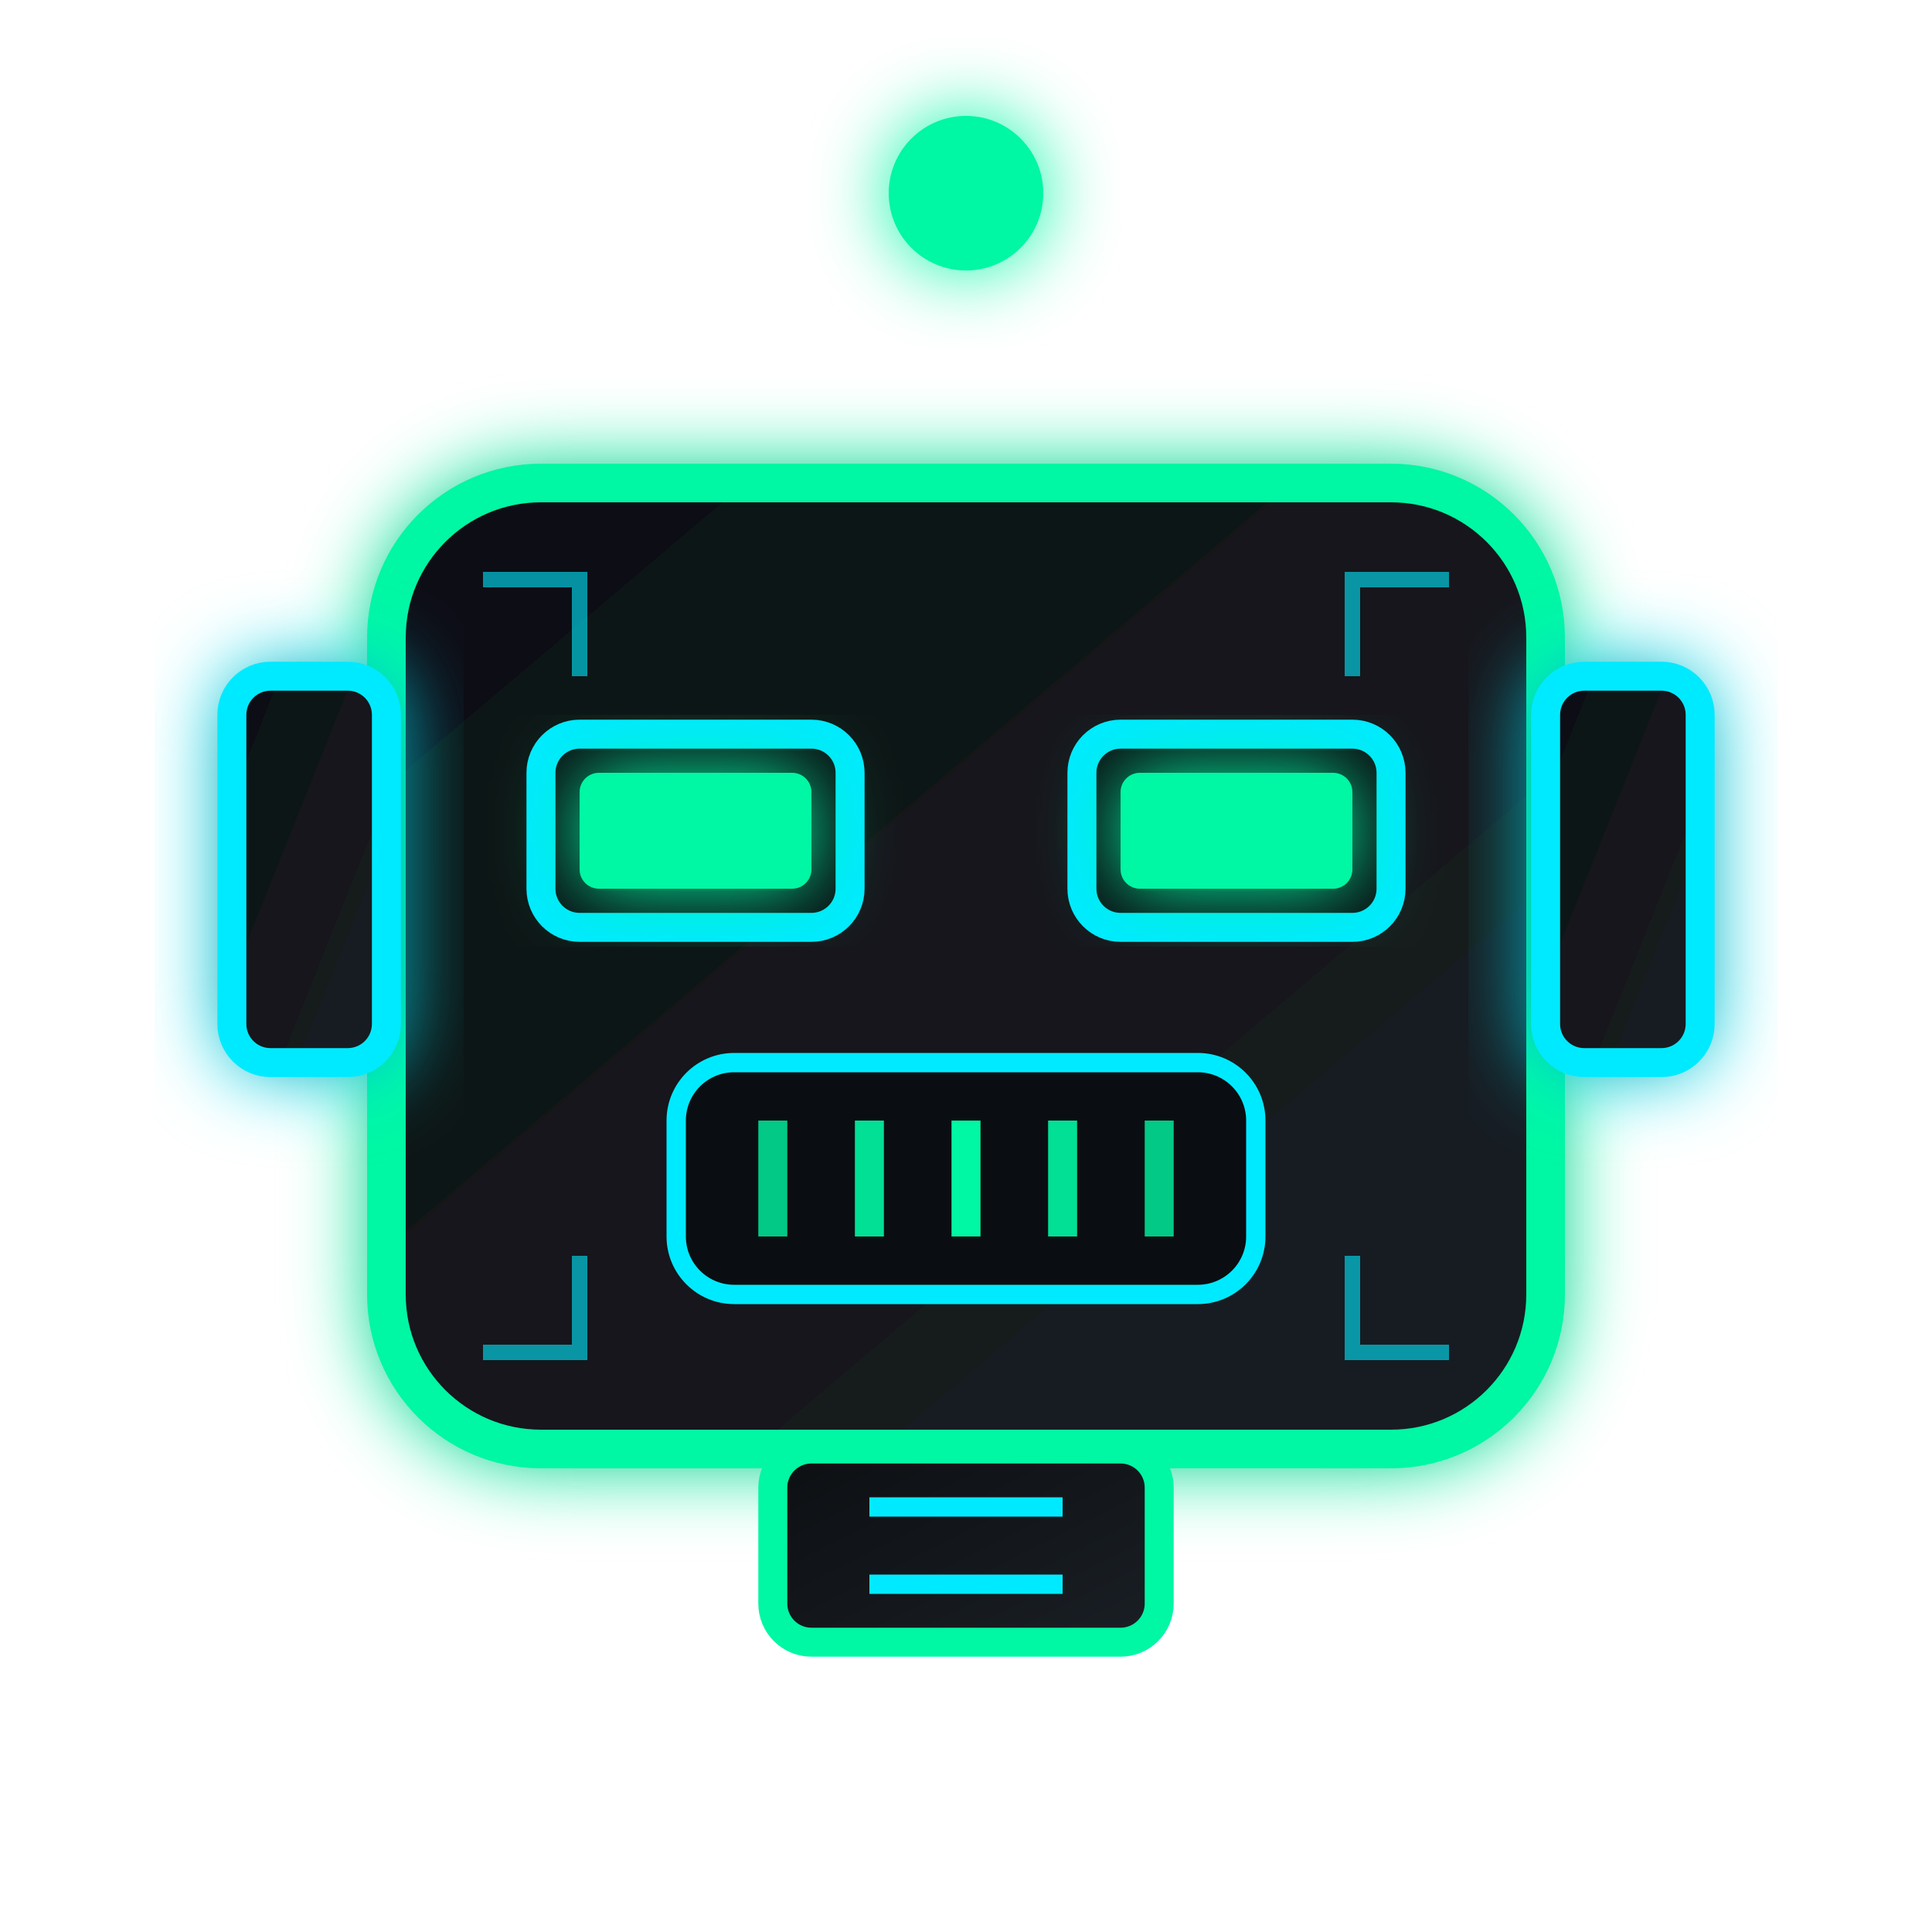
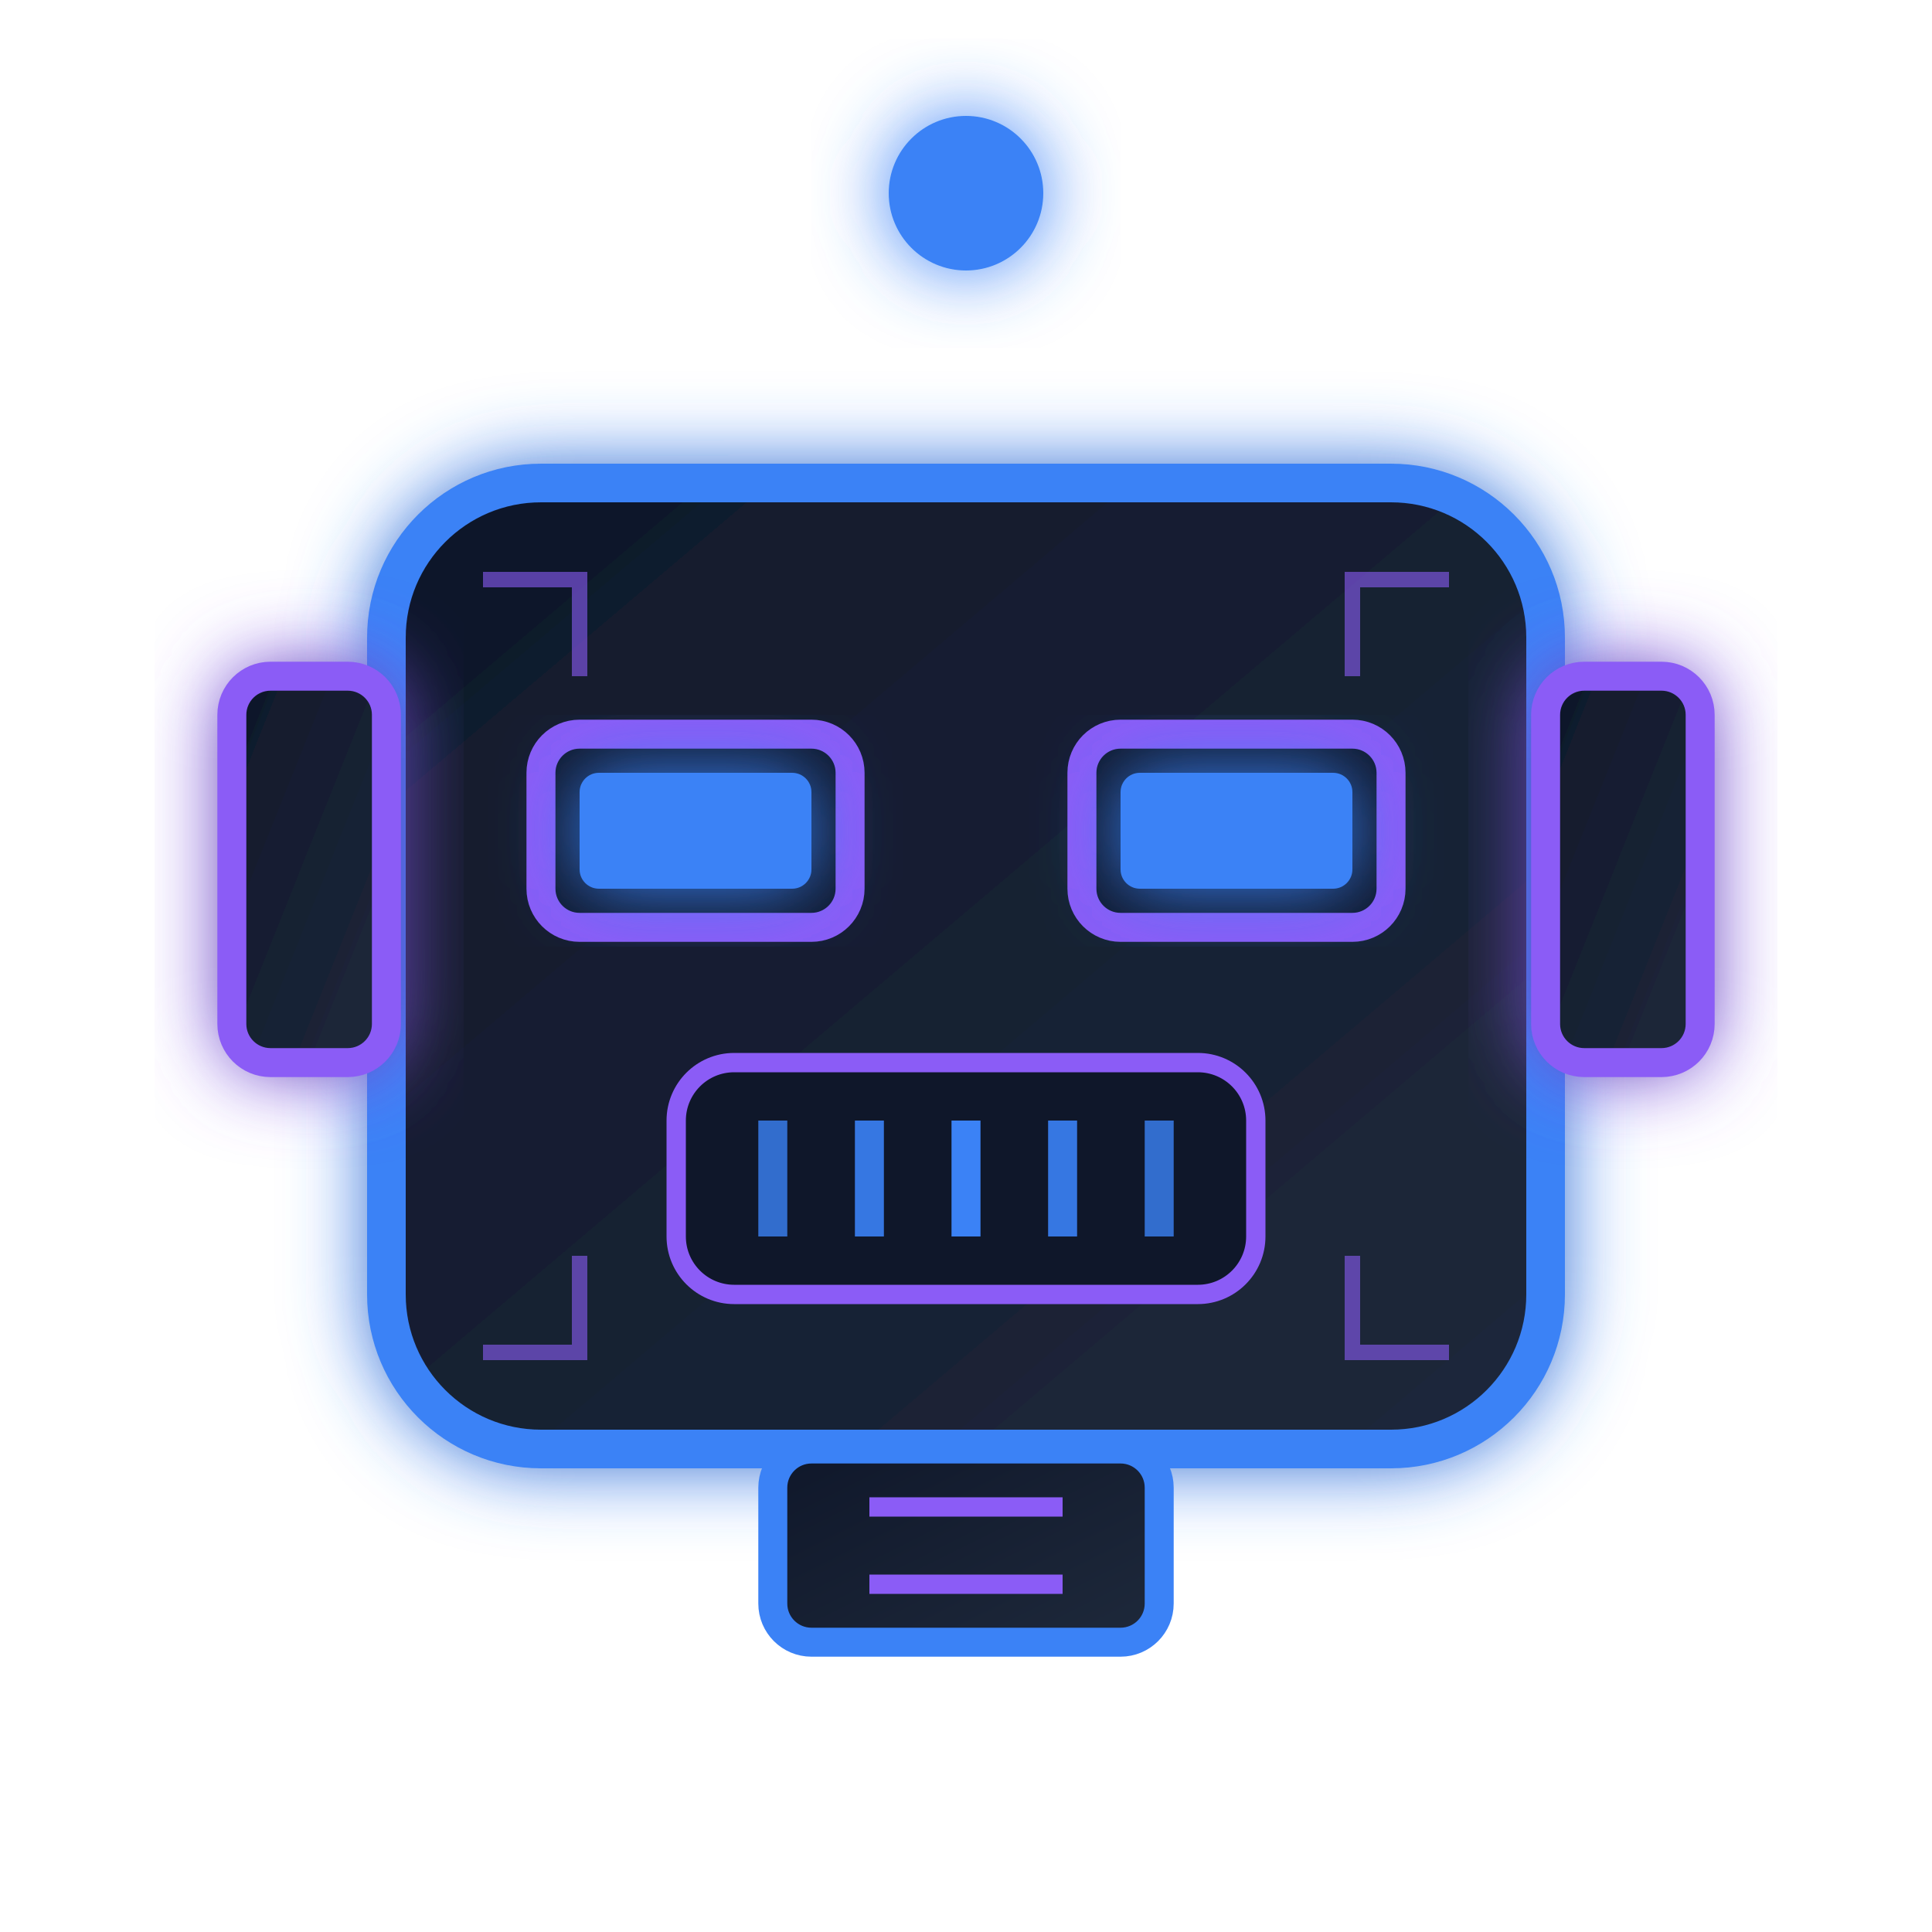
<svg xmlns="http://www.w3.org/2000/svg" viewBox="0 0 100 100" width="100" height="100">
  <defs>
    <filter id="neonGlow" x="-50%" y="-50%" width="200%" height="200%">
      <feGaussianBlur stdDeviation="2" result="coloredBlur" />
      <feMerge>
        <feMergeNode in="coloredBlur" />
        <feMergeNode in="SourceGraphic" />
      </feMerge>
    </filter>
    <linearGradient id="headGradient" x1="0%" y1="0%" x2="100%" y2="100%">
-       <stop offset="0%" style="stop-color:#0c0f12" />
-       <stop offset="100%" style="stop-color:#1a1f25" />
+       <stop offset="0%" style="stop-color:#0f172a" />
+       <stop offset="100%" style="stop-color:#1e293b" />
    </linearGradient>
  </defs>
-   <rect x="20" y="25" width="60" height="50" rx="8" fill="url(#headGradient)" stroke="#00f7a3" stroke-width="2" filter="url(#neonGlow)" />
-   <line x1="50" y1="25" x2="50" y2="12" stroke="#00eaff" stroke-width="2" filter="url(#neonGlow)" />
-   <circle cx="50" cy="10" r="4" fill="#00f7a3" filter="url(#neonGlow)">
+   <rect x="20" y="25" width="60" height="50" rx="8" fill="url(#headGradient)" stroke="#3b82f6" stroke-width="2" filter="url(#neonGlow)" />
+   <line x1="50" y1="25" x2="50" y2="12" stroke="#8b5cf6" stroke-width="2" filter="url(#neonGlow)" />
+   <circle cx="50" cy="10" r="4" fill="#3b82f6" filter="url(#neonGlow)">
    <animate attributeName="opacity" values="1;0.4;1" dur="2s" repeatCount="indefinite" />
  </circle>
-   <rect x="28" y="38" width="16" height="10" rx="2" fill="#0a0e12" stroke="#00eaff" stroke-width="1.5" />
-   <rect x="30" y="40" width="12" height="6" rx="1" fill="#00f7a3" filter="url(#neonGlow)">
+   <rect x="28" y="38" width="16" height="10" rx="2" fill="#0f172a" stroke="#8b5cf6" stroke-width="1.5" />
+   <rect x="30" y="40" width="12" height="6" rx="1" fill="#3b82f6" filter="url(#neonGlow)">
    <animate attributeName="opacity" values="1;0.6;1" dur="1.5s" repeatCount="indefinite" />
  </rect>
-   <rect x="56" y="38" width="16" height="10" rx="2" fill="#0a0e12" stroke="#00eaff" stroke-width="1.5" />
-   <rect x="58" y="40" width="12" height="6" rx="1" fill="#00f7a3" filter="url(#neonGlow)">
+   <rect x="56" y="38" width="16" height="10" rx="2" fill="#0f172a" stroke="#8b5cf6" stroke-width="1.5" />
+   <rect x="58" y="40" width="12" height="6" rx="1" fill="#3b82f6" filter="url(#neonGlow)">
    <animate attributeName="opacity" values="1;0.6;1" dur="1.5s" repeatCount="indefinite" begin="0.5s" />
  </rect>
-   <rect x="35" y="55" width="30" height="12" rx="3" fill="#0a0e12" stroke="#00eaff" stroke-width="1" />
-   <line x1="40" y1="58" x2="40" y2="64" stroke="#00f7a3" stroke-width="1.5" opacity="0.8" />
-   <line x1="45" y1="58" x2="45" y2="64" stroke="#00f7a3" stroke-width="1.5" opacity="0.9" />
-   <line x1="50" y1="58" x2="50" y2="64" stroke="#00f7a3" stroke-width="1.5" />
-   <line x1="55" y1="58" x2="55" y2="64" stroke="#00f7a3" stroke-width="1.5" opacity="0.9" />
-   <line x1="60" y1="58" x2="60" y2="64" stroke="#00f7a3" stroke-width="1.5" opacity="0.8" />
-   <rect x="12" y="35" width="8" height="20" rx="2" fill="url(#headGradient)" stroke="#00eaff" stroke-width="1.5" filter="url(#neonGlow)" />
-   <rect x="80" y="35" width="8" height="20" rx="2" fill="url(#headGradient)" stroke="#00eaff" stroke-width="1.5" filter="url(#neonGlow)" />
-   <rect x="40" y="75" width="20" height="10" rx="2" fill="url(#headGradient)" stroke="#00f7a3" stroke-width="1.5" />
-   <line x1="45" y1="78" x2="55" y2="78" stroke="#00eaff" stroke-width="1" />
-   <line x1="45" y1="82" x2="55" y2="82" stroke="#00eaff" stroke-width="1" />
-   <path d="M25 30 L30 30 L30 35" fill="none" stroke="#00eaff" stroke-width="0.8" opacity="0.6" />
-   <path d="M75 30 L70 30 L70 35" fill="none" stroke="#00eaff" stroke-width="0.8" opacity="0.6" />
-   <path d="M25 70 L30 70 L30 65" fill="none" stroke="#00eaff" stroke-width="0.8" opacity="0.6" />
-   <path d="M75 70 L70 70 L70 65" fill="none" stroke="#00eaff" stroke-width="0.8" opacity="0.6" />
+   <rect x="35" y="55" width="30" height="12" rx="3" fill="#0f172a" stroke="#8b5cf6" stroke-width="1" />
+   <line x1="40" y1="58" x2="40" y2="64" stroke="#3b82f6" stroke-width="1.5" opacity="0.8" />
+   <line x1="45" y1="58" x2="45" y2="64" stroke="#3b82f6" stroke-width="1.5" opacity="0.9" />
+   <line x1="50" y1="58" x2="50" y2="64" stroke="#3b82f6" stroke-width="1.5" />
+   <line x1="55" y1="58" x2="55" y2="64" stroke="#3b82f6" stroke-width="1.5" opacity="0.9" />
+   <line x1="60" y1="58" x2="60" y2="64" stroke="#3b82f6" stroke-width="1.5" opacity="0.8" />
+   <rect x="12" y="35" width="8" height="20" rx="2" fill="url(#headGradient)" stroke="#8b5cf6" stroke-width="1.5" filter="url(#neonGlow)" />
+   <rect x="80" y="35" width="8" height="20" rx="2" fill="url(#headGradient)" stroke="#8b5cf6" stroke-width="1.5" filter="url(#neonGlow)" />
+   <rect x="40" y="75" width="20" height="10" rx="2" fill="url(#headGradient)" stroke="#3b82f6" stroke-width="1.5" />
+   <line x1="45" y1="78" x2="55" y2="78" stroke="#8b5cf6" stroke-width="1" />
+   <line x1="45" y1="82" x2="55" y2="82" stroke="#8b5cf6" stroke-width="1" />
+   <path d="M25 30 L30 30 L30 35" fill="none" stroke="#8b5cf6" stroke-width="0.8" opacity="0.6" />
+   <path d="M75 30 L70 30 L70 35" fill="none" stroke="#8b5cf6" stroke-width="0.8" opacity="0.6" />
+   <path d="M25 70 L30 70 L30 65" fill="none" stroke="#8b5cf6" stroke-width="0.8" opacity="0.6" />
+   <path d="M75 70 L70 70 L70 65" fill="none" stroke="#8b5cf6" stroke-width="0.8" opacity="0.6" />
</svg>
